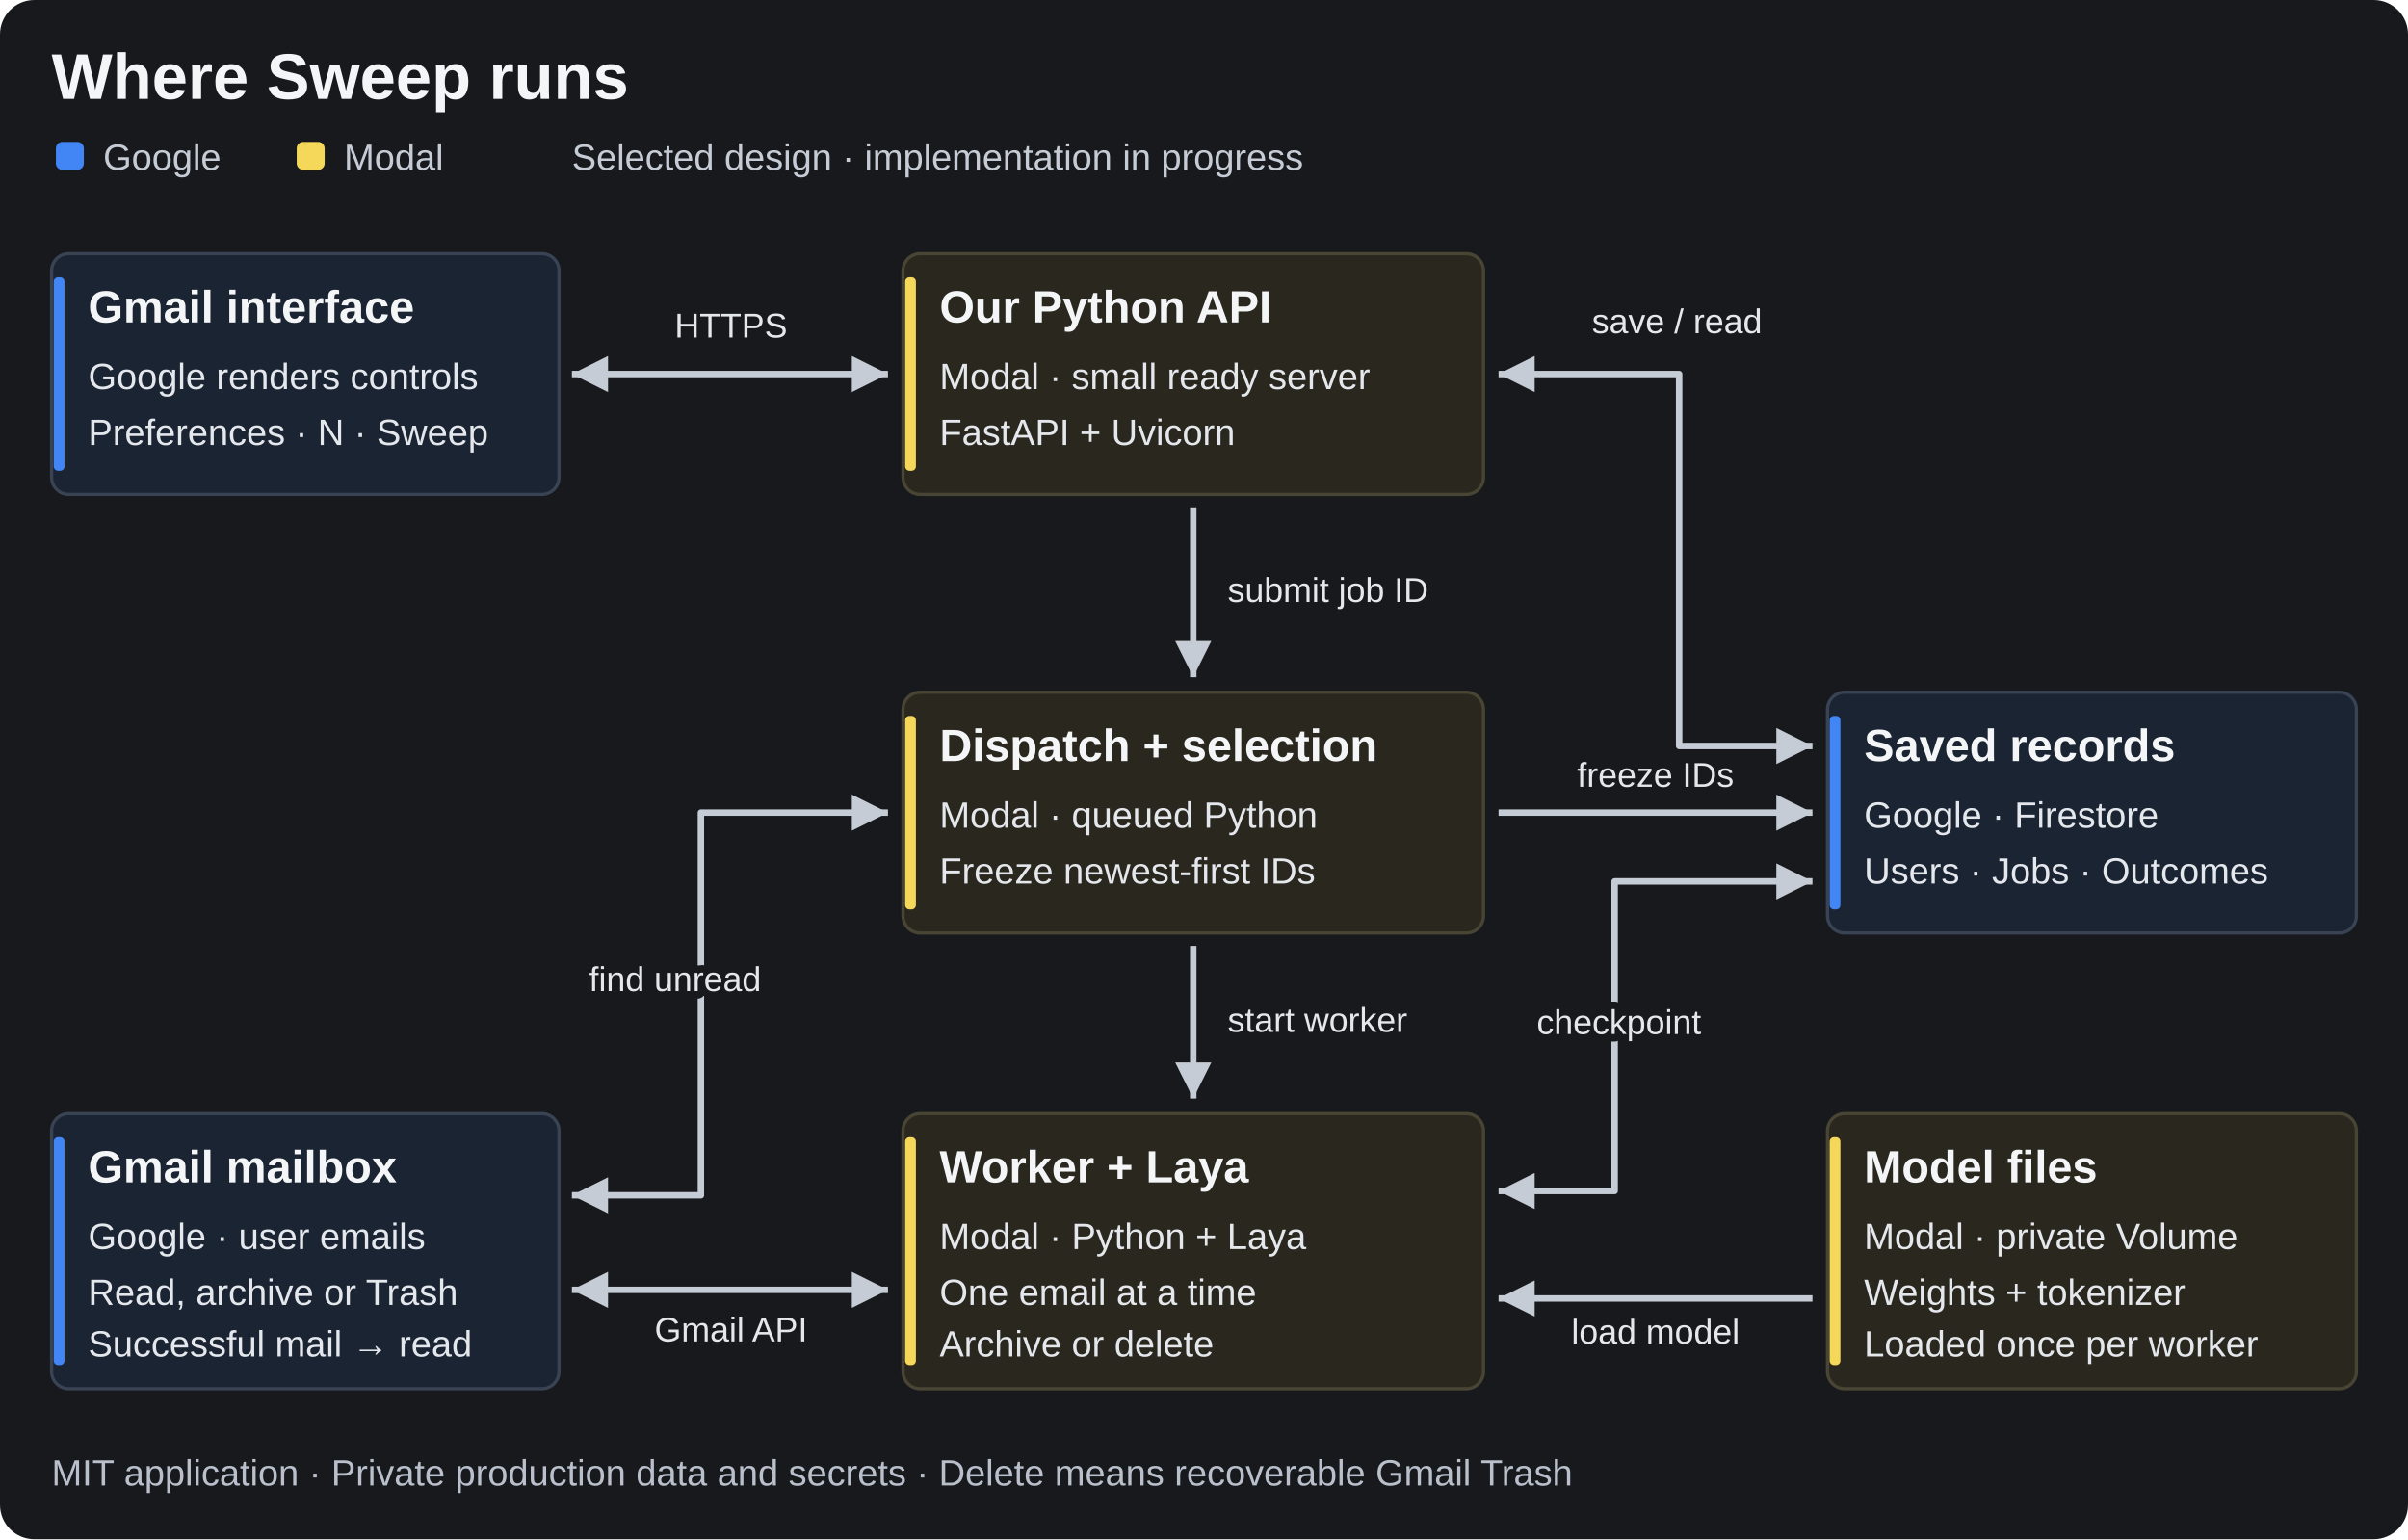
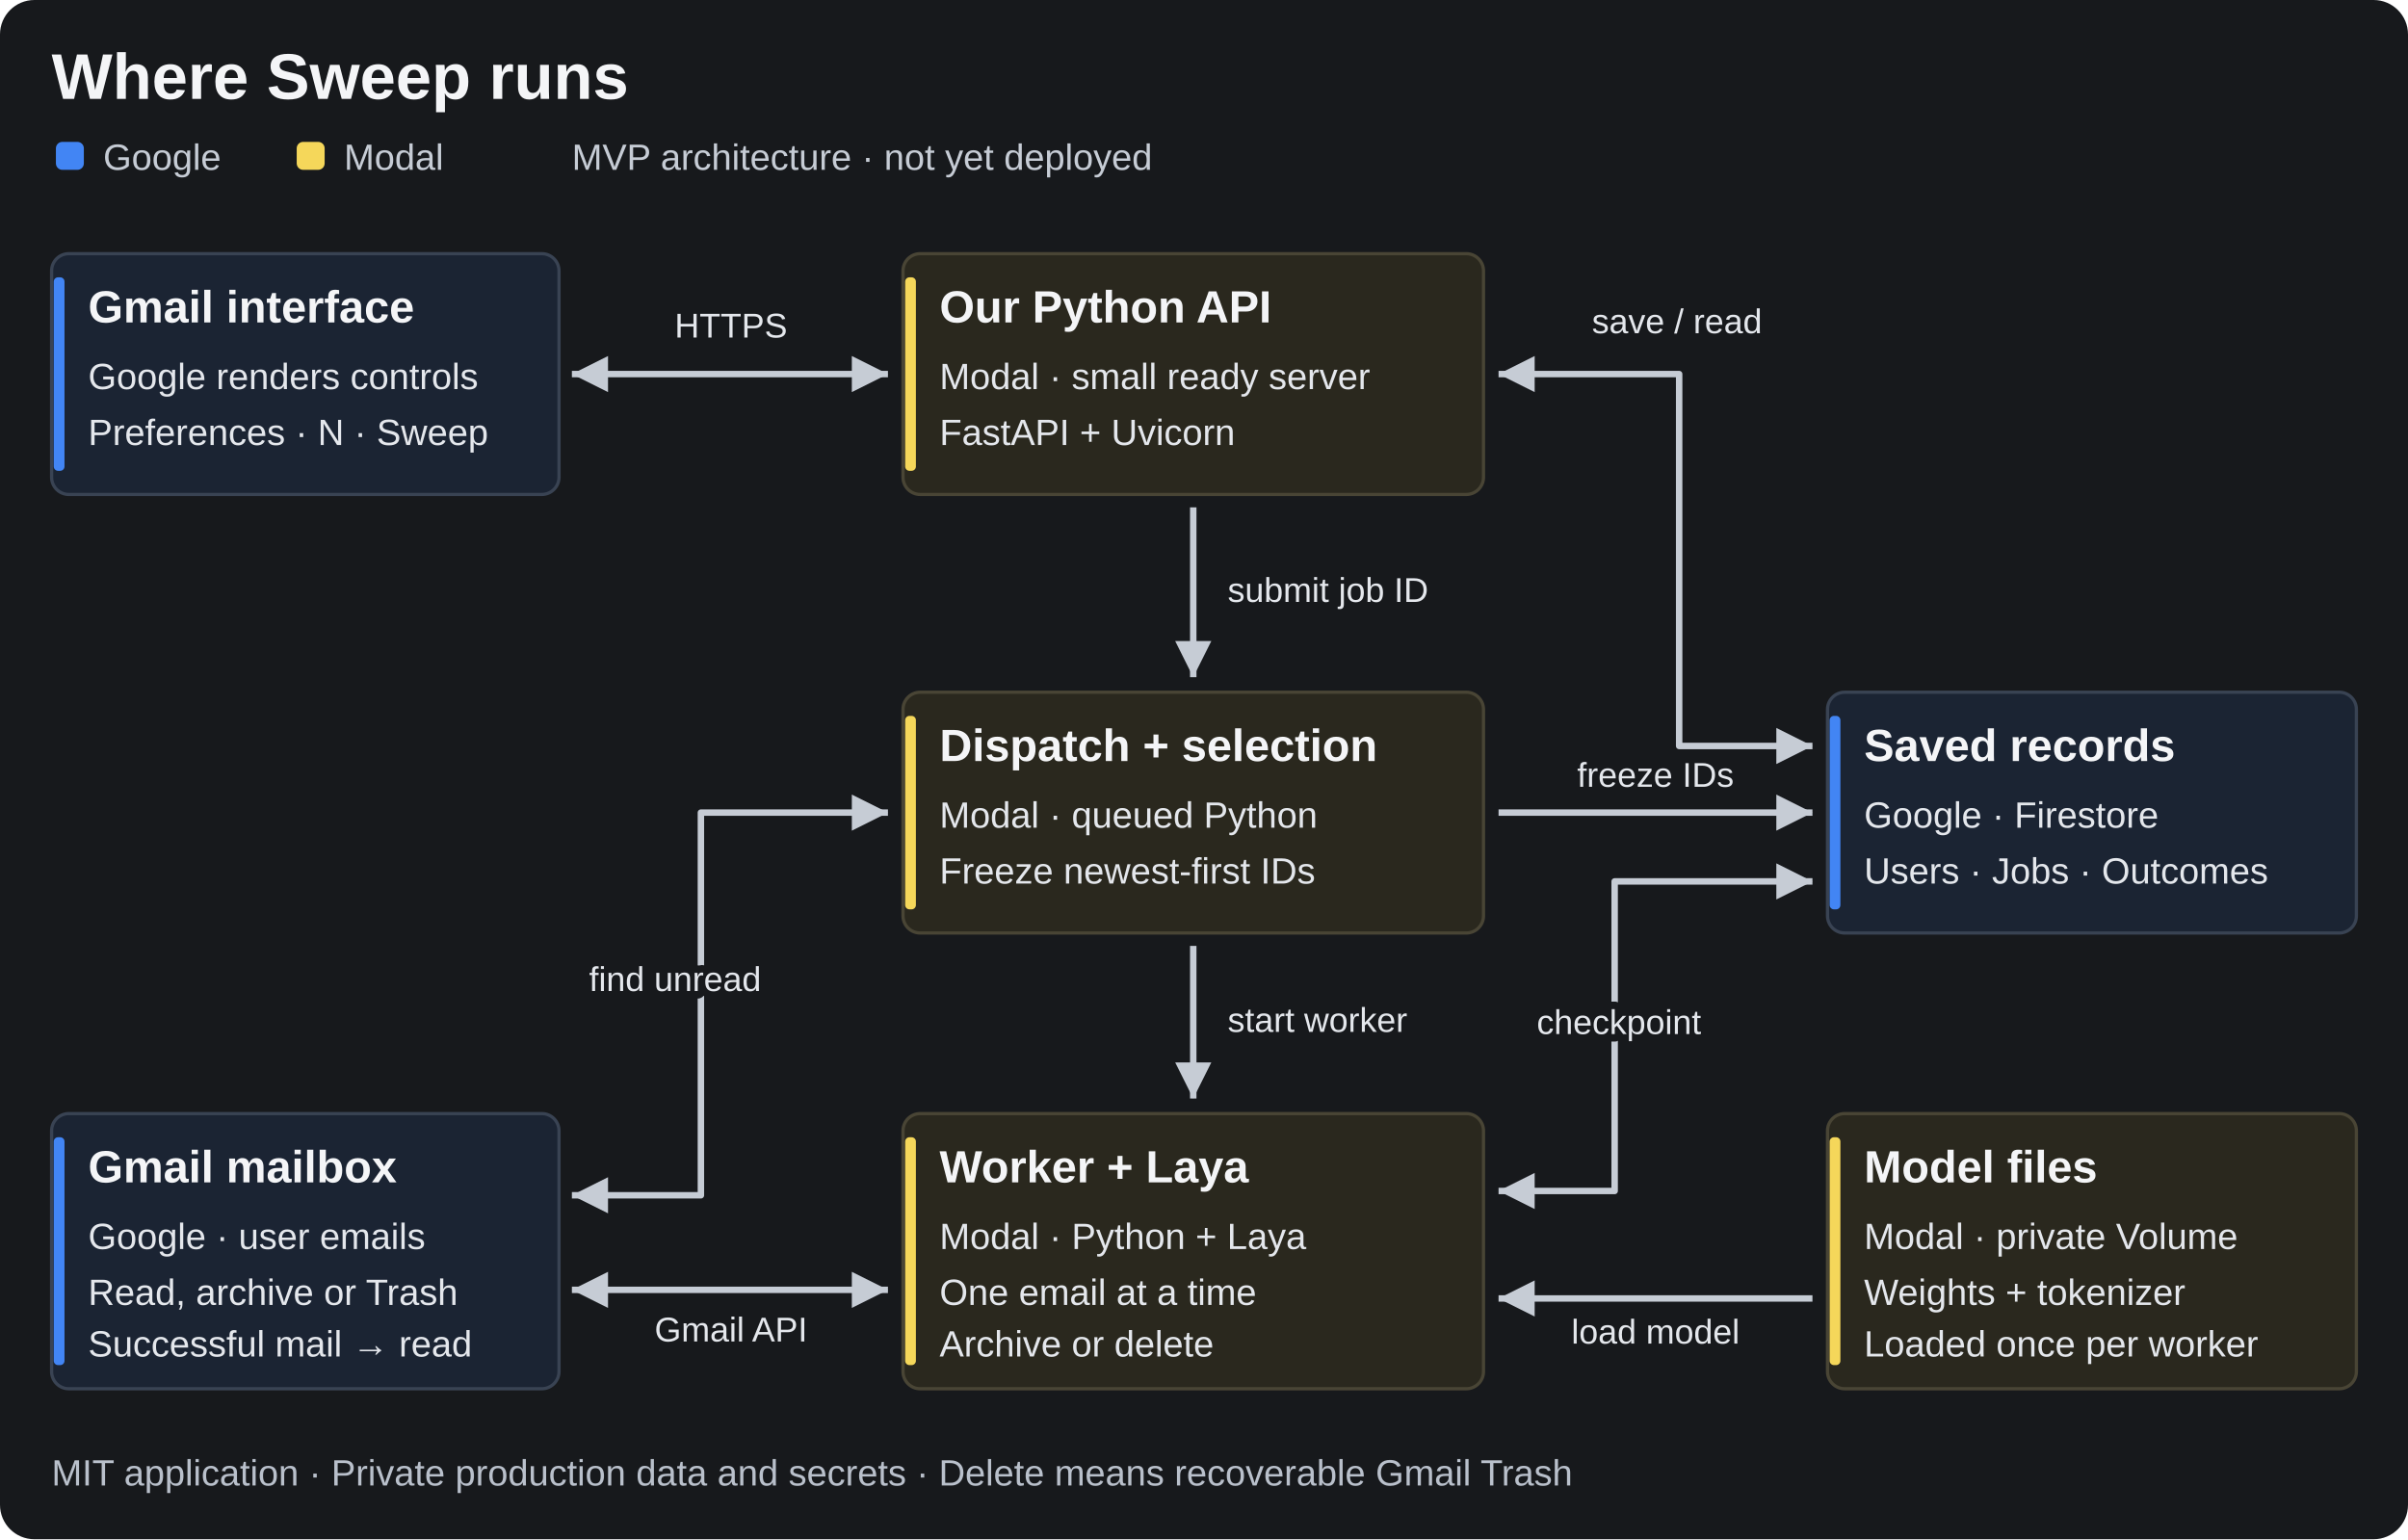
<svg xmlns="http://www.w3.org/2000/svg" width="1120" height="716" viewBox="0 0 1120 716" role="img" aria-labelledby="title description">
  <defs>
    <marker id="arrow" viewBox="0 0 10 10" refX="9" refY="5" markerWidth="7" markerHeight="7" orient="auto-start-reverse">
      <path d="M 1 1 L 9 5 L 1 9 Z" fill="#c6ccd5" />
    </marker>
    <style>
      text { font-family: -apple-system, BlinkMacSystemFont, 'Segoe UI', Arial, sans-serif; fill: #f4f5f7; }
      .heading { font-size: 30px; font-weight: 600; }
      .legend { font-size: 17px; fill: #c6ccd5; }
      .node-title { font-size: 21px; font-weight: 600; }
      .node-detail { font-size: 17px; fill: #e4e7ec; }
      .edge { fill: none; stroke: #c6ccd5; stroke-width: 3; stroke-linejoin: round; marker-end: url(#arrow); }
      .both { marker-start: url(#arrow); }
      .edge-label { font-size: 16px; fill: #e4e7ec; paint-order: stroke; stroke: #17191c; stroke-width: 7px; stroke-linejoin: round; }
      .google { fill: #1b2433; stroke: #394353; stroke-width: 1.5; }
      .modal { fill: #2a281e; stroke: #494535; stroke-width: 1.5; }
      .note { font-size: 17px; fill: #b9c0cb; }
    </style>
  </defs>
  <rect width="1120" height="716" rx="16" fill="#17191c" />
  <text x="24" y="46" class="heading">Where Sweep runs</text>
  <rect x="26" y="66" width="13" height="13" rx="3" fill="#4285f4" />
  <text x="48" y="79" class="legend">Google</text>
  <rect x="138" y="66" width="13" height="13" rx="3" fill="#f5d75a" />
  <text x="160" y="79" class="legend">Modal</text>
-   <text x="266" y="79" class="legend">Selected design · implementation in progress</text>
+   <text x="266" y="79" class="legend">MVP architecture · not yet deployed</text>
  <path class="edge both" d="M 266 174 H 413" />
  <text x="340" y="157" text-anchor="middle" class="edge-label">HTTPS</text>
  <path class="edge" d="M 555 236 V 315" />
  <text x="571" y="280" class="edge-label">submit job ID</text>
  <path class="edge both" d="M 697 174 H 781 V 347 H 843" />
  <text x="780" y="155" text-anchor="middle" class="edge-label">save / read</text>
  <path class="edge" d="M 697 378 H 843" />
  <text x="770" y="366" text-anchor="middle" class="edge-label">freeze IDs</text>
  <path class="edge both" d="M 413 378 H 326 V 556 H 266" />
  <text x="314" y="461" text-anchor="middle" class="edge-label">find unread</text>
  <path class="edge" d="M 555 440 V 511" />
  <text x="571" y="480" class="edge-label">start worker</text>
  <path class="edge both" d="M 413 600 H 266" />
  <text x="340" y="624" text-anchor="middle" class="edge-label">Gmail API</text>
  <path class="edge both" d="M 697 554 H 751 V 410 H 843" />
  <text x="753" y="481" text-anchor="middle" class="edge-label">checkpoint</text>
  <path class="edge" d="M 843 604 H 697" />
  <text x="770" y="625" text-anchor="middle" class="edge-label">load model</text>
  <g aria-label="Gmail interface, hosted by Google">
    <rect x="24" y="118" width="236" height="112" rx="8" class="google" />
    <rect x="25" y="129" width="5" height="90" rx="2" fill="#4285f4" />
    <text x="41" y="150" class="node-title">Gmail interface</text>
    <text x="41" y="181" class="node-detail">Google renders controls</text>
    <text x="41" y="207" class="node-detail">Preferences · N · Sweep</text>
  </g>
  <g aria-label="Sweep Python API, hosted on Modal">
    <rect x="420" y="118" width="270" height="112" rx="8" class="modal" />
    <rect x="421" y="129" width="5" height="90" rx="2" fill="#f5d75a" />
    <text x="437" y="150" class="node-title">Our Python API</text>
    <text x="437" y="181" class="node-detail">Modal · small ready server</text>
    <text x="437" y="207" class="node-detail">FastAPI + Uvicorn</text>
  </g>
  <g aria-label="Job dispatch and selection on Modal">
    <rect x="420" y="322" width="270" height="112" rx="8" class="modal" />
    <rect x="421" y="333" width="5" height="90" rx="2" fill="#f5d75a" />
    <text x="437" y="354" class="node-title">Dispatch + selection</text>
    <text x="437" y="385" class="node-detail">Modal · queued Python</text>
    <text x="437" y="411" class="node-detail">Freeze newest-first IDs</text>
  </g>
  <g aria-label="Saved records in Google Firestore">
    <rect x="850" y="322" width="246" height="112" rx="8" class="google" />
    <rect x="851" y="333" width="5" height="90" rx="2" fill="#4285f4" />
    <text x="867" y="354" class="node-title">Saved records</text>
    <text x="867" y="385" class="node-detail">Google · Firestore</text>
    <text x="867" y="411" class="node-detail">Users · Jobs · Outcomes</text>
  </g>
  <g aria-label="The user's existing Gmail mailbox">
    <rect x="24" y="518" width="236" height="128" rx="8" class="google" />
    <rect x="25" y="529" width="5" height="106" rx="2" fill="#4285f4" />
    <text x="41" y="550" class="node-title">Gmail mailbox</text>
    <text x="41" y="581" class="node-detail">Google · user emails</text>
    <text x="41" y="607" class="node-detail">Read, archive or Trash</text>
    <text x="41" y="631" class="node-detail">Successful mail → read</text>
  </g>
  <g aria-label="Sequential model worker on Modal">
    <rect x="420" y="518" width="270" height="128" rx="8" class="modal" />
    <rect x="421" y="529" width="5" height="106" rx="2" fill="#f5d75a" />
    <text x="437" y="550" class="node-title">Worker + Laya</text>
    <text x="437" y="581" class="node-detail">Modal · Python + Laya</text>
    <text x="437" y="607" class="node-detail">One email at a time</text>
    <text x="437" y="631" class="node-detail">Archive or delete</text>
  </g>
  <g aria-label="Model files in a private Modal Volume">
    <rect x="850" y="518" width="246" height="128" rx="8" class="modal" />
    <rect x="851" y="529" width="5" height="106" rx="2" fill="#f5d75a" />
    <text x="867" y="550" class="node-title">Model files</text>
    <text x="867" y="581" class="node-detail">Modal · private Volume</text>
    <text x="867" y="607" class="node-detail">Weights + tokenizer</text>
    <text x="867" y="631" class="node-detail">Loaded once per worker</text>
  </g>
  <text x="24" y="691" class="note">MIT application · Private production data and secrets · Delete means recoverable Gmail Trash</text>
</svg>
